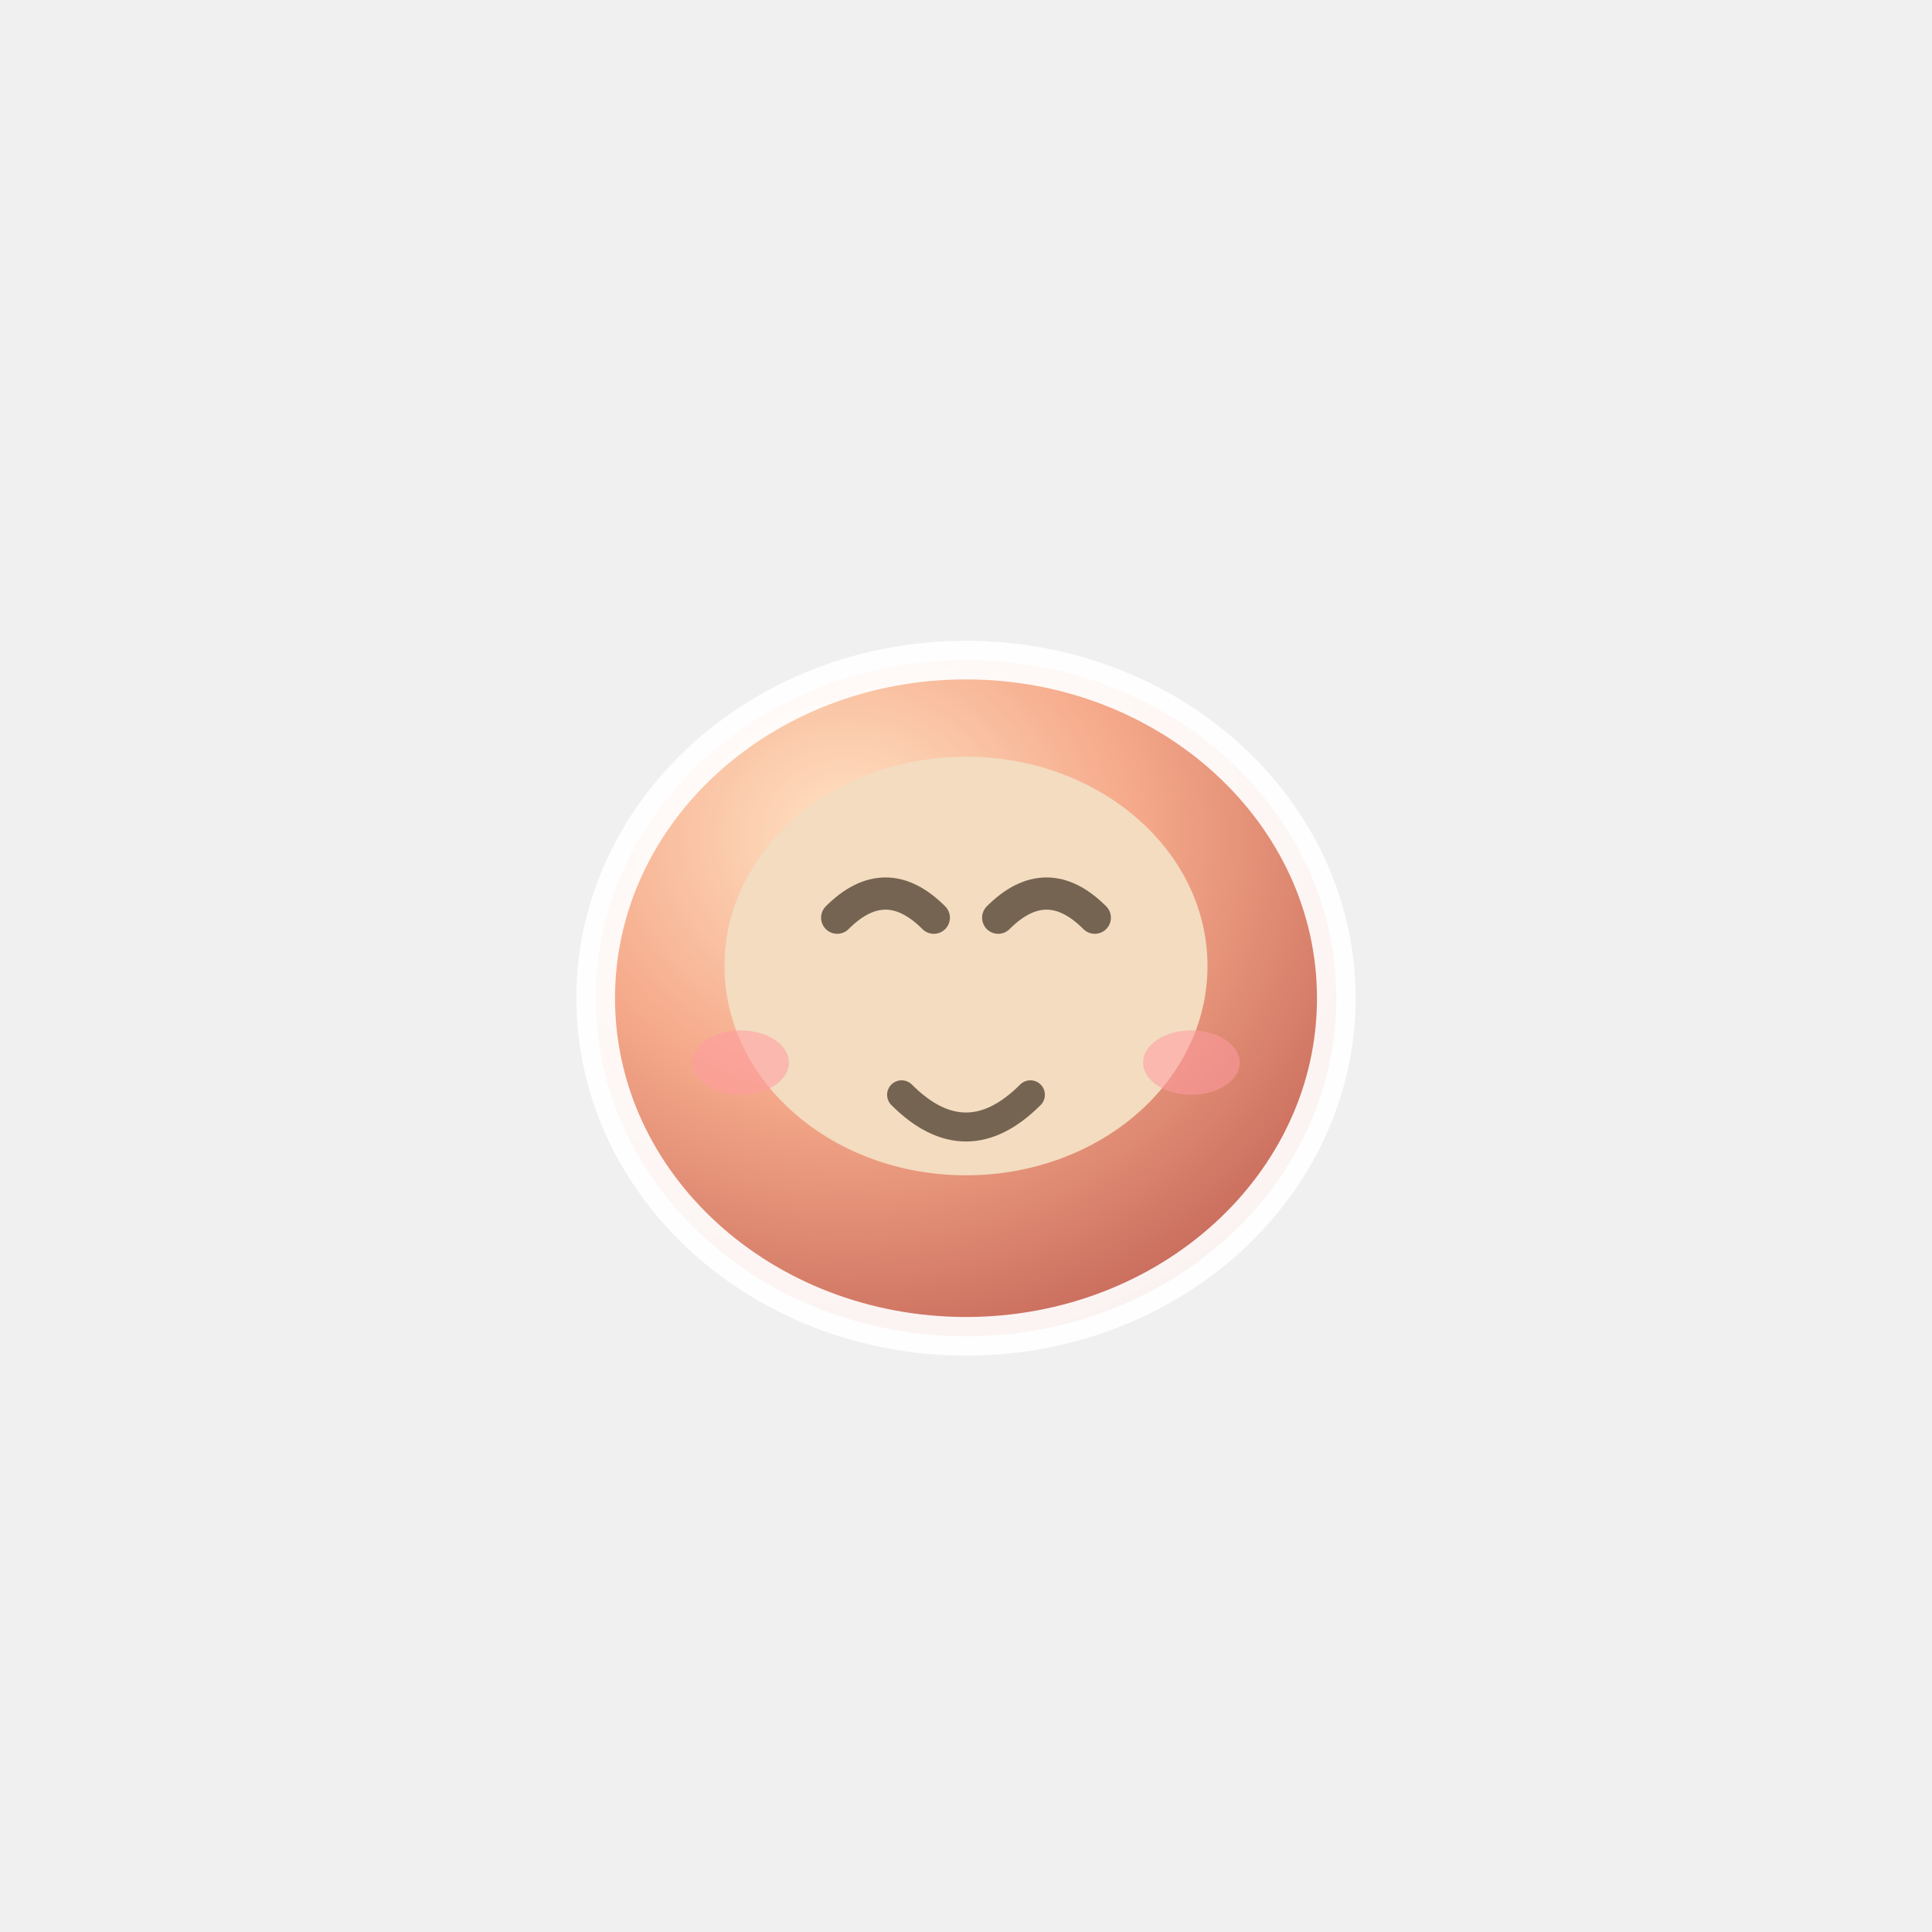
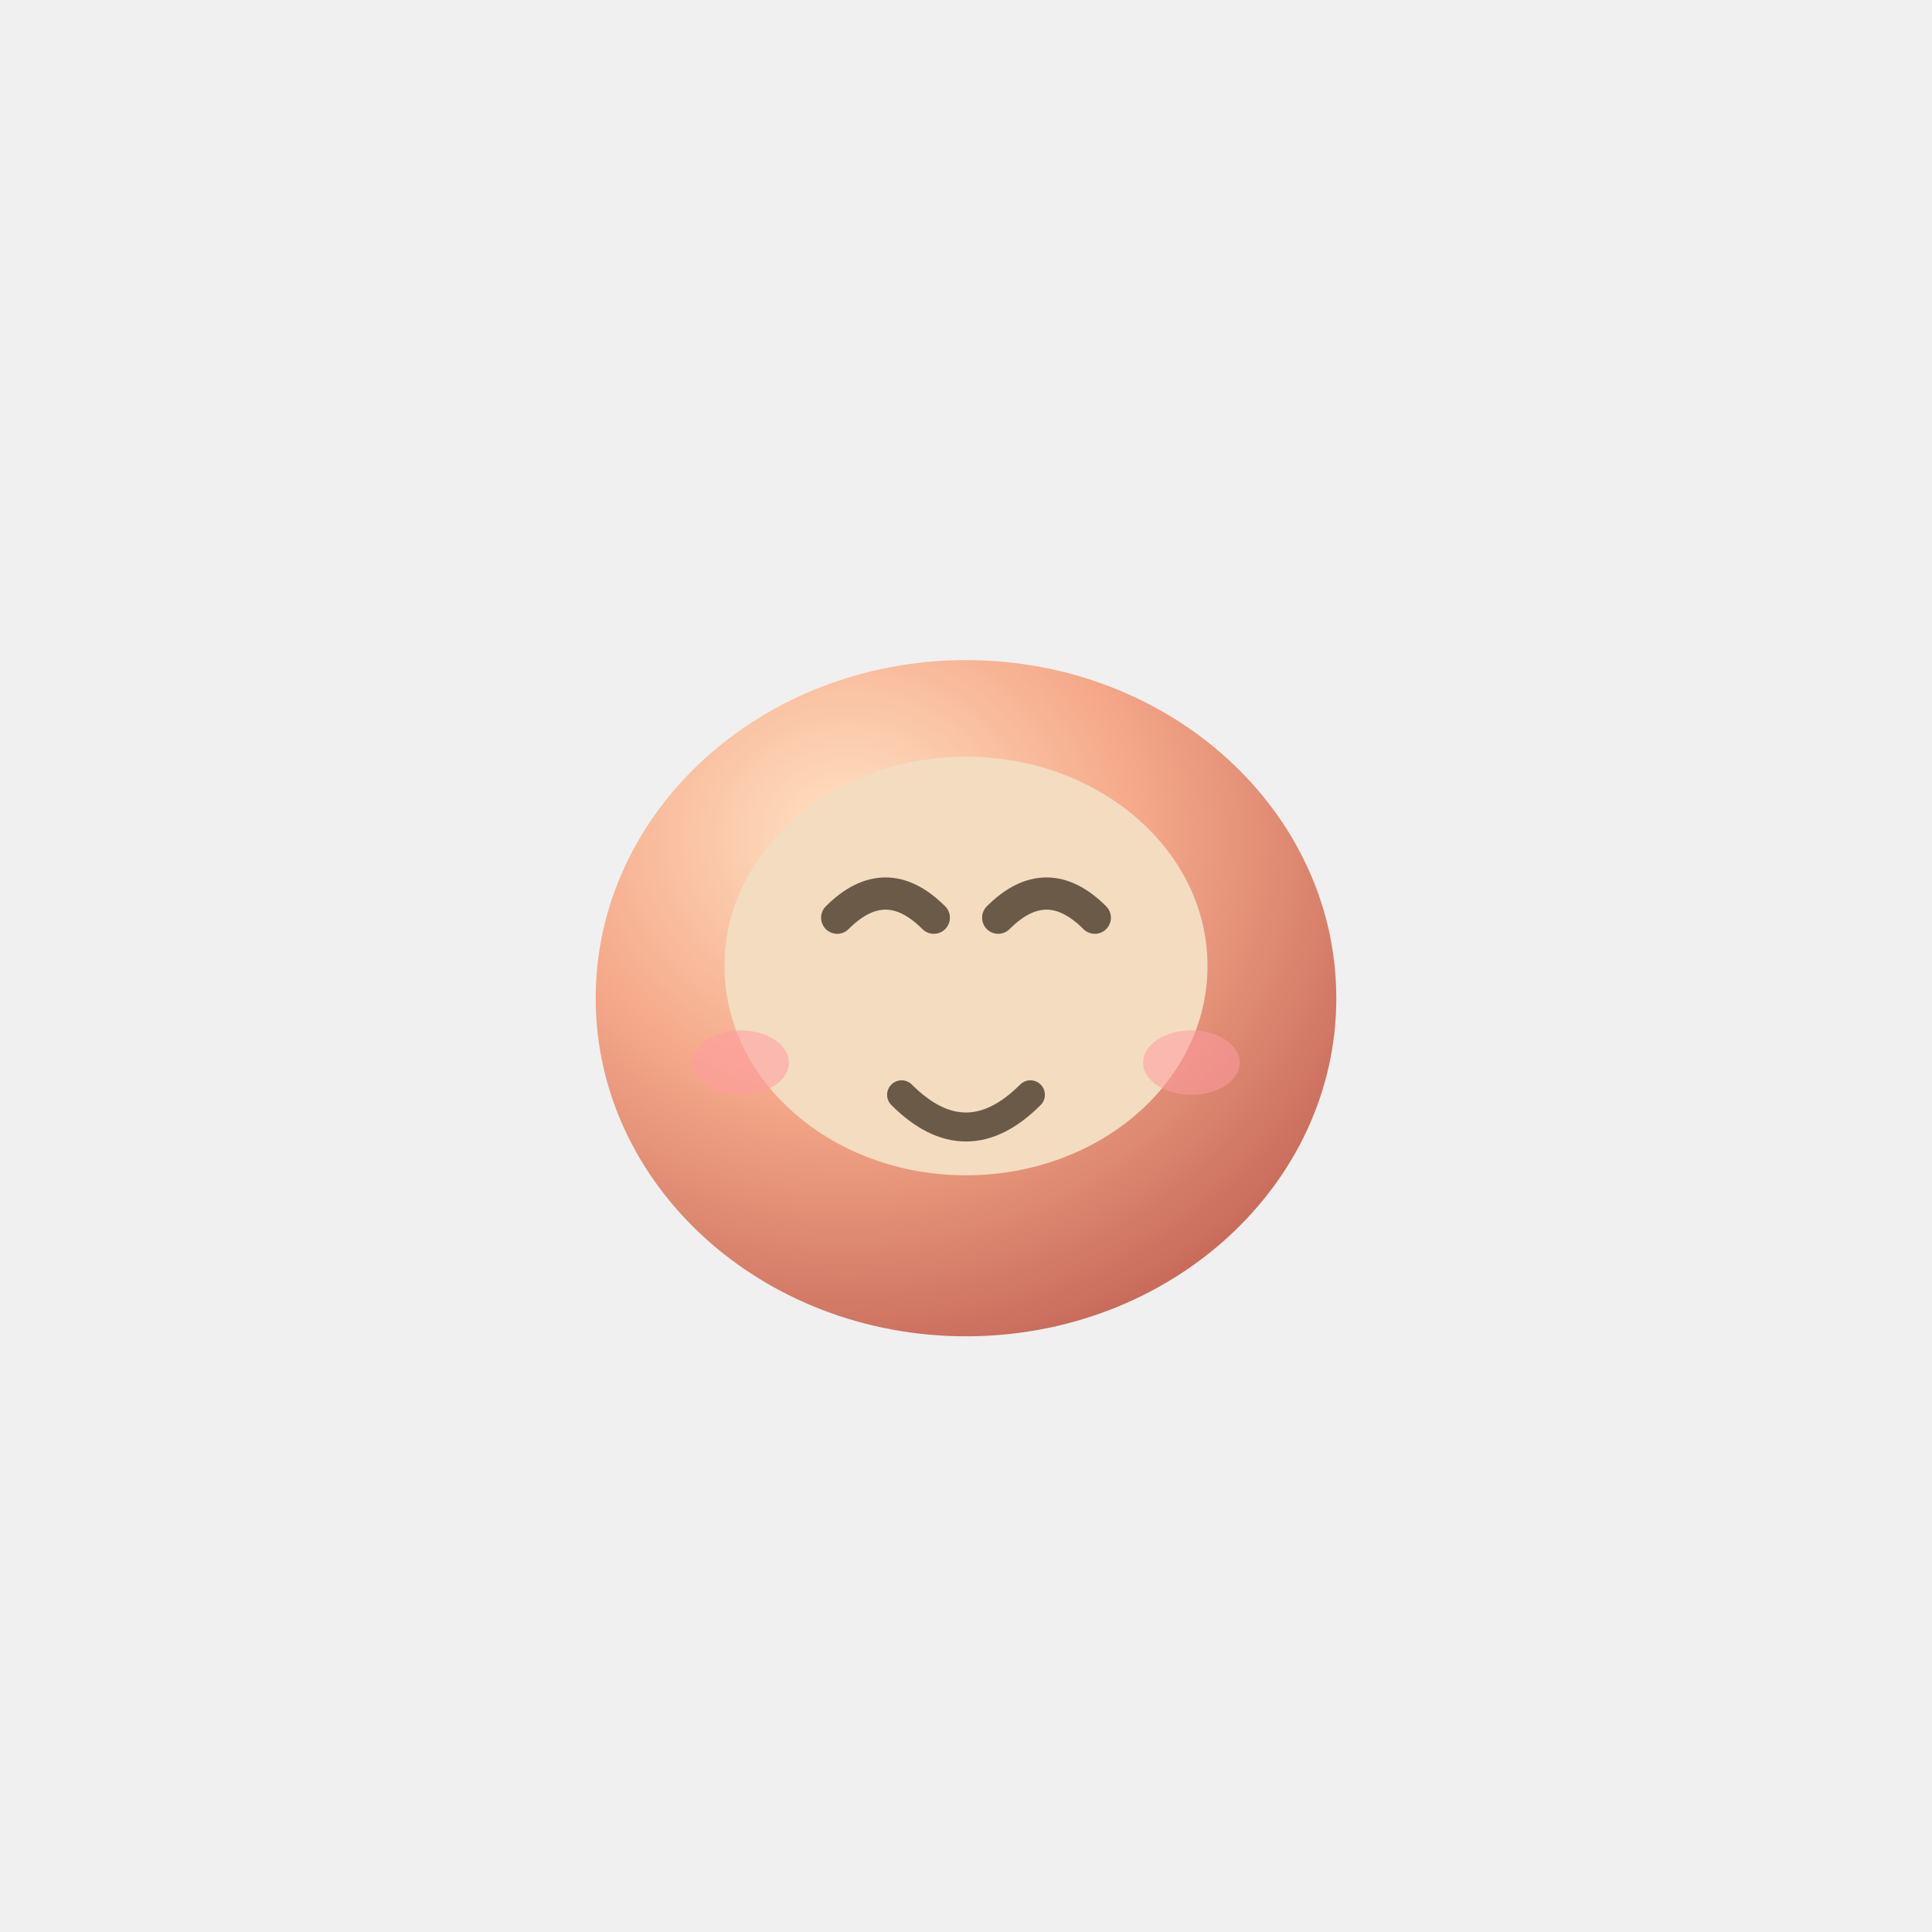
<svg xmlns="http://www.w3.org/2000/svg" width="120" height="120" viewBox="-60 -60 120 120" fill="none">
  <defs>
    <radialGradient id="peachPuff" cx="0.34" cy="0.26" r="0.78">
      <stop stop-color="#FFE3C4" />
      <stop offset="0.5" stop-color="#F5A98A" />
      <stop offset="1" stop-color="#C96C5C" />
    </radialGradient>
  </defs>
-   <g fill="url(#peachPuff)" stroke="#FFFFFF" stroke-linecap="round" stroke-linejoin="round" stroke-width="2.4" stroke-opacity="0.92" id="sloth">
+   <g fill="url(#peachPuff)" stroke-linecap="round" stroke-linejoin="round" id="sloth">
    <ellipse cy="2" rx="23" ry="21" />
    <ellipse cx="0" cy="0" rx="15" ry="13" fill="#F3DCC0" stroke="none" />
    <path d="M-8 -3q3 -3 6 0M2 -3q3 -3 6 0" fill="none" stroke="#6B5A48" stroke-width="2" />
    <path d="M-4 8q4 4 8 0" fill="none" stroke="#6B5A48" stroke-width="1.8" />
    <ellipse cx="-14" cy="6" rx="3" ry="2" fill="#FF9BA0" fill-opacity="0.55" stroke="none" />
    <ellipse cx="14" cy="6" rx="3" ry="2" fill="#FF9BA0" fill-opacity="0.55" stroke="none" />
  </g>
</svg>
